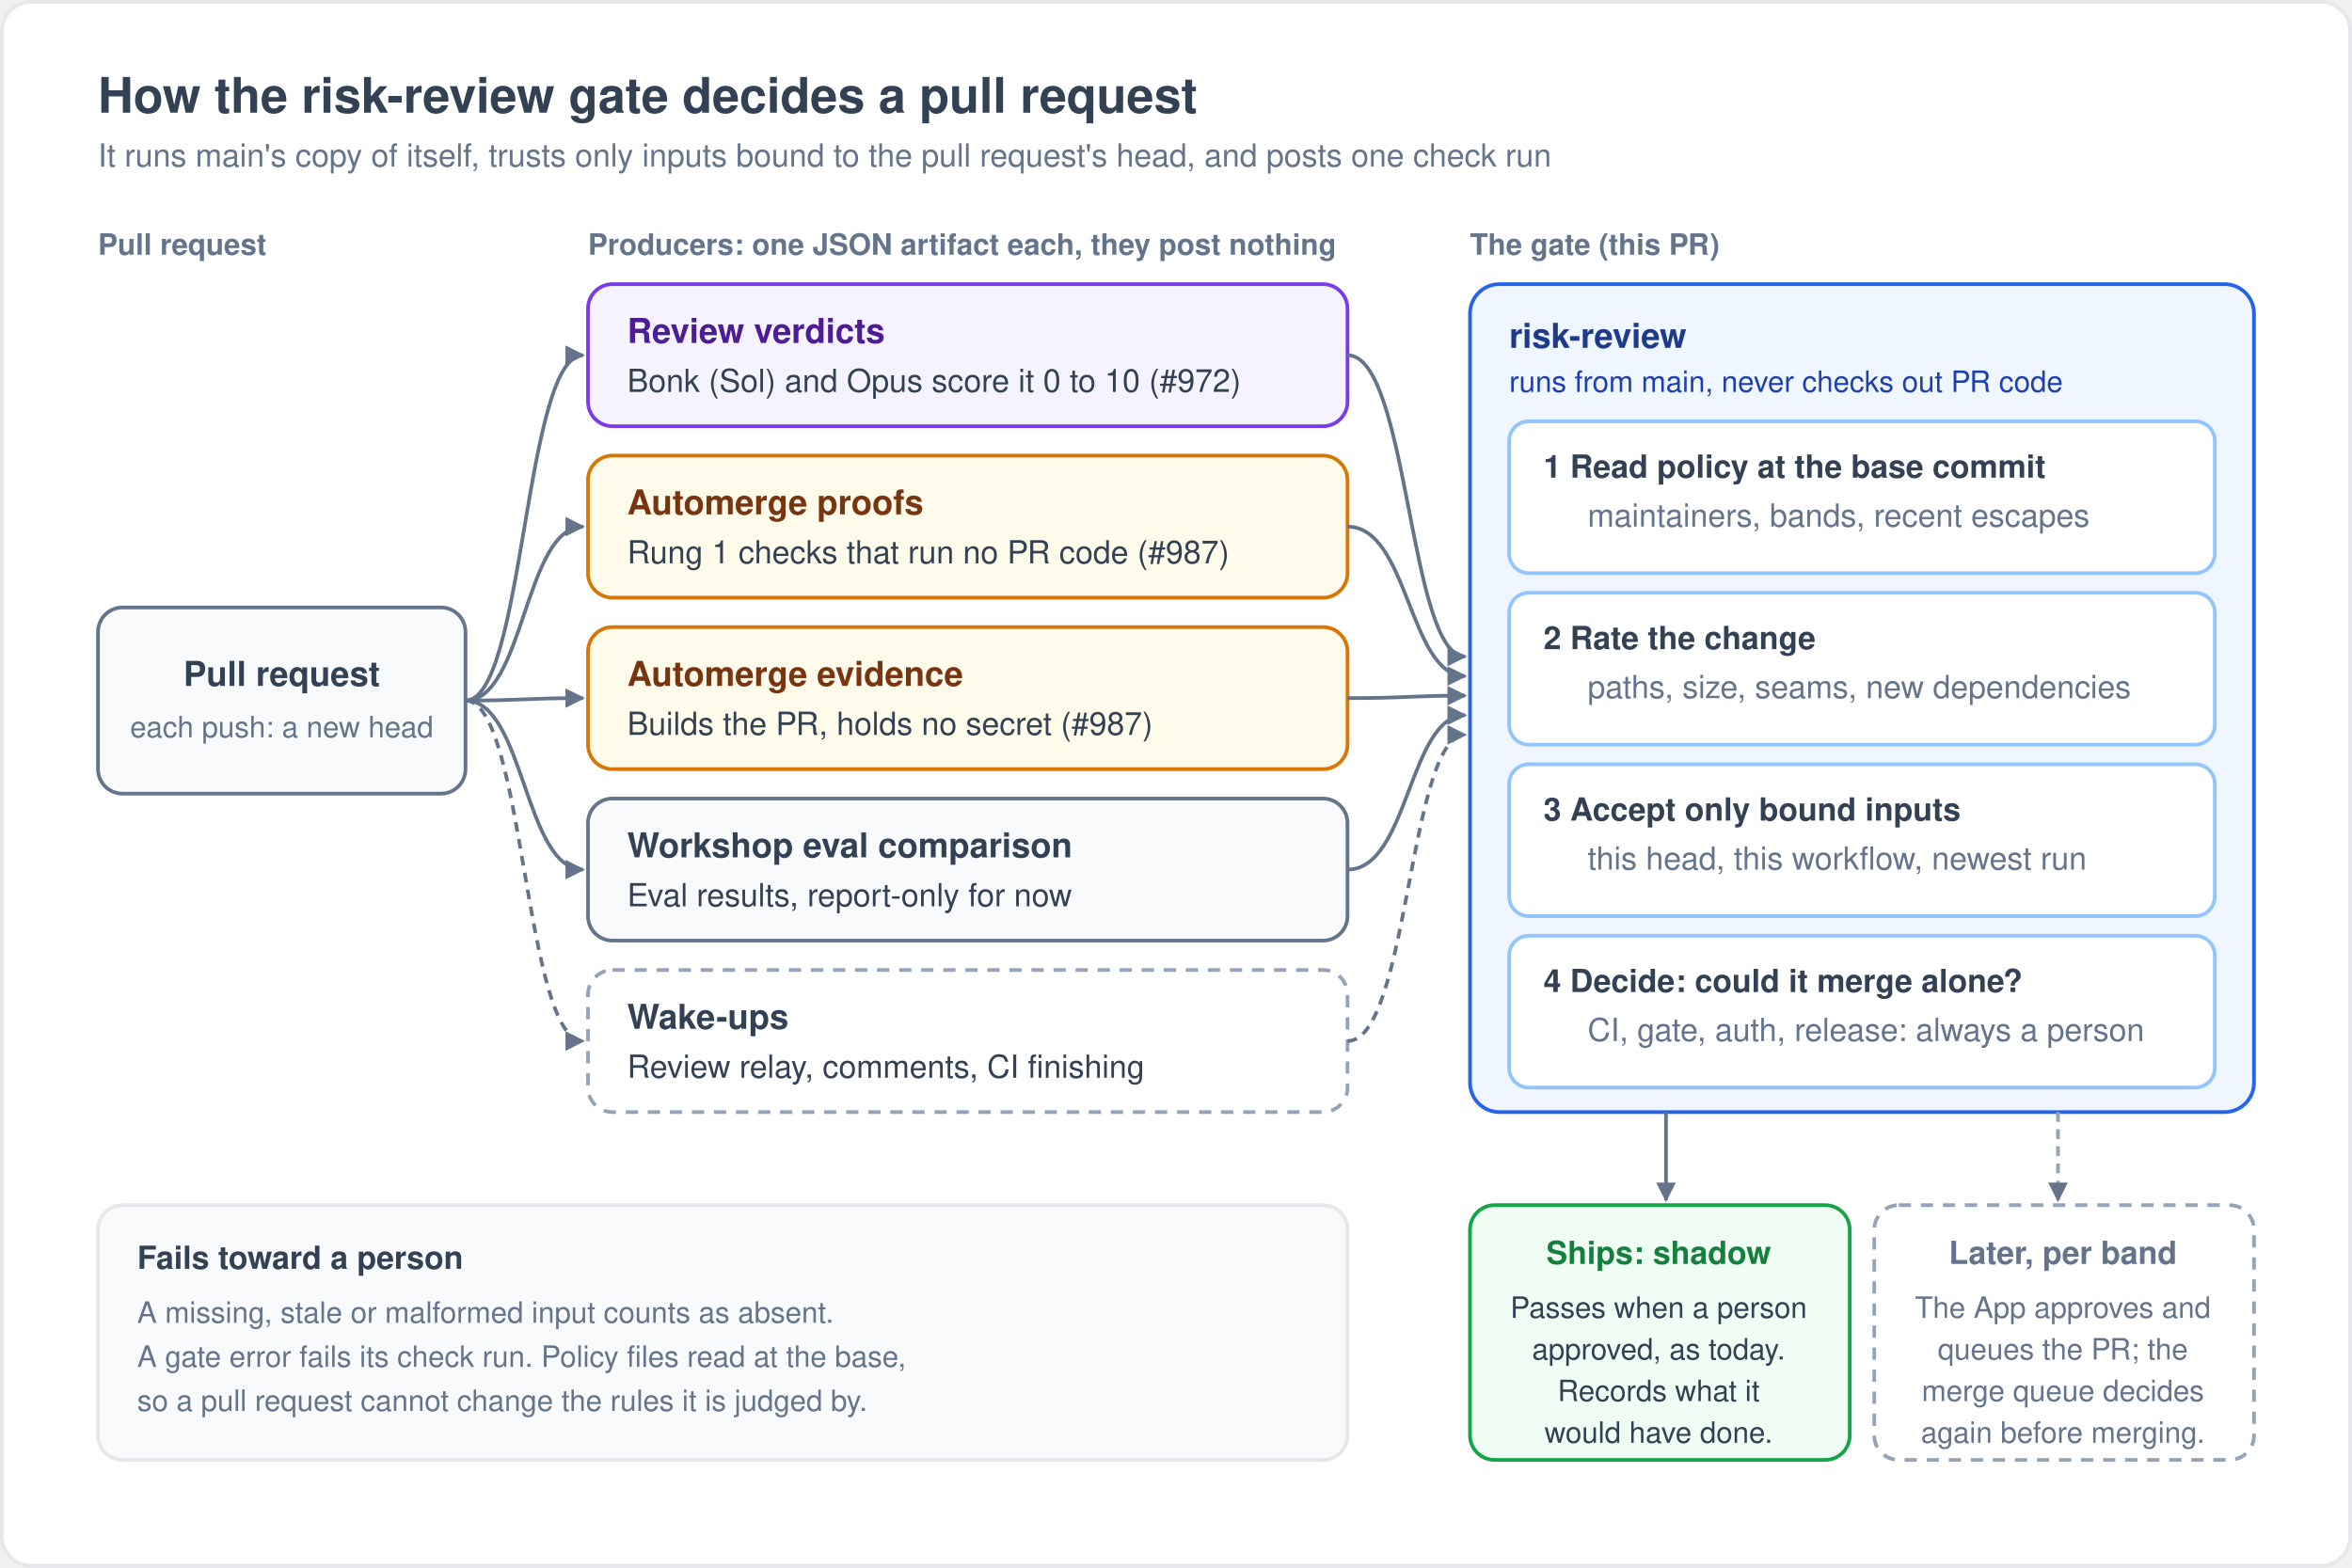
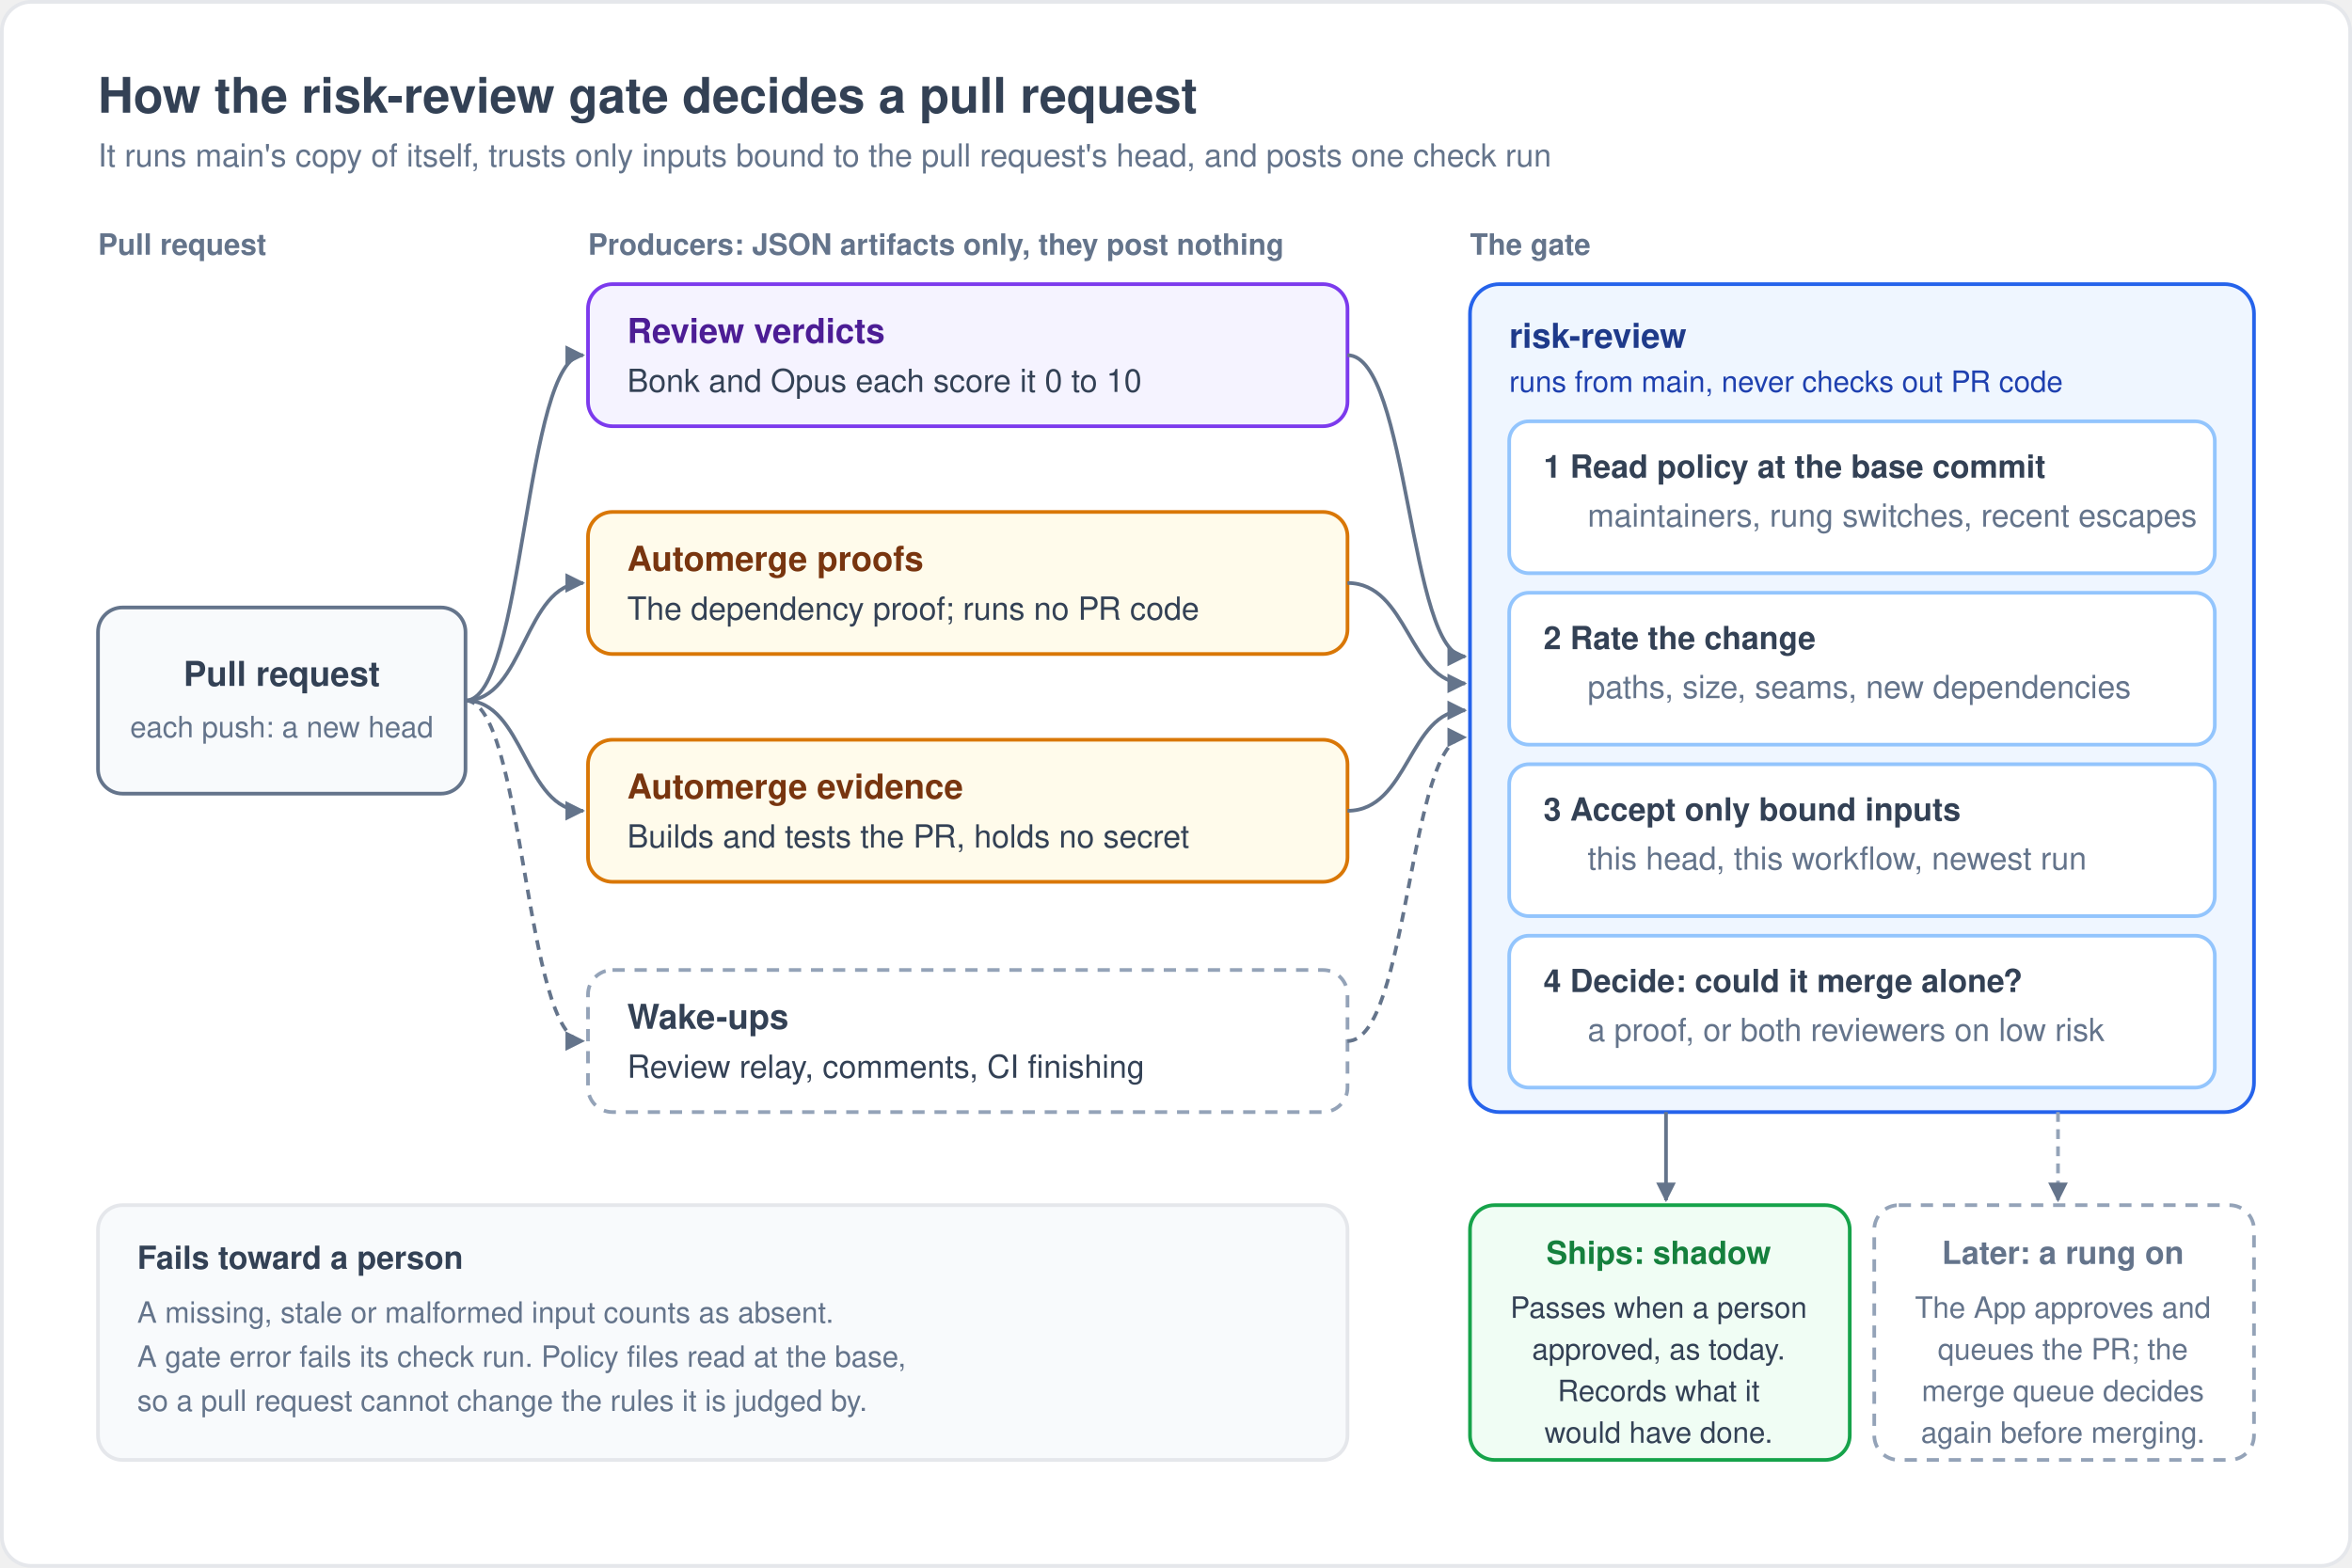
<svg xmlns="http://www.w3.org/2000/svg" width="960" height="640" viewBox="0 0 960 640" font-family="-apple-system, BlinkMacSystemFont, 'Segoe UI', Helvetica, Arial, sans-serif">
  <defs>
    <marker id="arrow" viewBox="0 0 10 10" refX="9" refY="5" markerWidth="8" markerHeight="8" markerUnits="userSpaceOnUse" orient="auto">
      <path d="M0,0 L10,5 L0,10 z" fill="#64748B" />
    </marker>
  </defs>
  <rect x="0.75" y="0.75" width="958.5" height="638.5" rx="12" fill="#FFFFFF" stroke="#E5E7EB" stroke-width="1.5" />
  <text x="40" y="46" font-size="20" font-weight="600" fill="#334155">How the risk-review gate decides a pull request</text>
  <text x="40" y="68" font-size="13" fill="#64748B">It runs main's copy of itself, trusts only inputs bound to the pull request's head, and posts one check run</text>
  <g font-size="12" font-weight="600" fill="#64748B">
    <text x="40" y="104">Pull request</text>
-     <text x="240" y="104">Producers: one JSON artifact each, they post nothing</text>
-     <text x="600" y="104">The gate (this PR)</text>
+     <text x="240" y="104">Producers: JSON artifacts only, they post nothing</text>
+     <text x="600" y="104">The gate</text>
  </g>
  <rect x="40" y="248" width="150" height="76" rx="10" fill="#F8FAFC" stroke="#64748B" stroke-width="1.5" />
  <text x="115" y="280" font-size="14" font-weight="600" fill="#334155" text-anchor="middle">Pull request</text>
  <text x="115" y="301" font-size="12" fill="#64748B" text-anchor="middle">each push: a new head</text>
  <g font-size="13" fill="#334155">
    <rect x="240" y="116" width="310" height="58" rx="10" fill="#F5F3FF" stroke="#7C3AED" stroke-width="1.5" />
    <text x="256" y="140" font-size="14" font-weight="600" fill="#4C1D95">Review verdicts</text>
-     <text x="256" y="160">Bonk (Sol) and Opus score it 0 to 10 (#972)</text>
-     <rect x="240" y="186" width="310" height="58" rx="10" fill="#FFFBEB" stroke="#D97706" stroke-width="1.5" />
-     <text x="256" y="210" font-size="14" font-weight="600" fill="#78350F">Automerge proofs</text>
-     <text x="256" y="230">Rung 1 checks that run no PR code (#987)</text>
-     <rect x="240" y="256" width="310" height="58" rx="10" fill="#FFFBEB" stroke="#D97706" stroke-width="1.5" />
-     <text x="256" y="280" font-size="14" font-weight="600" fill="#78350F">Automerge evidence</text>
-     <text x="256" y="300">Builds the PR, holds no secret (#987)</text>
-     <rect x="240" y="326" width="310" height="58" rx="10" fill="#F8FAFC" stroke="#64748B" stroke-width="1.5" />
-     <text x="256" y="350" font-size="14" font-weight="600">Workshop eval comparison</text>
-     <text x="256" y="370">Eval results, report-only for now</text>
+     <text x="256" y="160">Bonk and Opus each score it 0 to 10</text>
+     <rect x="240" y="209" width="310" height="58" rx="10" fill="#FFFBEB" stroke="#D97706" stroke-width="1.5" />
+     <text x="256" y="233" font-size="14" font-weight="600" fill="#78350F">Automerge proofs</text>
+     <text x="256" y="253">The dependency proof; runs no PR code</text>
+     <rect x="240" y="302" width="310" height="58" rx="10" fill="#FFFBEB" stroke="#D97706" stroke-width="1.5" />
+     <text x="256" y="326" font-size="14" font-weight="600" fill="#78350F">Automerge evidence</text>
+     <text x="256" y="346">Builds and tests the PR, holds no secret</text>
    <rect x="240" y="396" width="310" height="58" rx="10" fill="#FFFFFF" stroke="#94A3B8" stroke-width="1.5" stroke-dasharray="5 4" />
    <text x="256" y="420" font-size="14" font-weight="600">Wake-ups</text>
    <text x="256" y="440">Review relay, comments, CI finishing</text>
  </g>
  <g stroke="#64748B" stroke-width="1.5" fill="none" marker-end="url(#arrow)">
    <path d="M190,286 C214,286 214,145 238,145" />
-     <path d="M190,286 C214,286 214,215 238,215" />
-     <path d="M190,286 C214,286 214,285 238,285" />
-     <path d="M190,286 C214,286 214,355 238,355" />
+     <path d="M190,286 C214,286 214,238 238,238" />
+     <path d="M190,286 C214,286 214,331 238,331" />
    <path d="M190,286 C214,286 214,425 238,425" stroke-dasharray="4 3" />
  </g>
  <g stroke="#64748B" stroke-width="1.5" fill="none" marker-end="url(#arrow)">
    <path d="M550,145 C575,145 575,268 598,268" />
-     <path d="M550,215 C575,215 575,276 598,276" />
-     <path d="M550,285 C575,285 575,284 598,284" />
-     <path d="M550,355 C575,355 575,292 598,292" />
-     <path d="M550,425 C575,425 575,300 598,300" stroke-dasharray="4 3" />
+     <path d="M550,238 C575,238 575,279 598,279" />
+     <path d="M550,331 C575,331 575,290 598,290" />
+     <path d="M550,425 C575,425 575,301 598,301" stroke-dasharray="4 3" />
  </g>
  <rect x="600" y="116" width="320" height="338" rx="12" fill="#EFF6FF" stroke="#2563EB" stroke-width="1.5" />
  <text x="616" y="142" font-size="14" font-weight="600" fill="#1E3A8A">risk-review</text>
  <text x="616" y="160" font-size="12" fill="#1E40AF">runs from main, never checks out PR code</text>
  <g font-size="13" fill="#334155">
    <rect x="616" y="172" width="288" height="62" rx="8" fill="#FFFFFF" stroke="#93C5FD" stroke-width="1.5" />
    <text x="630" y="195" font-weight="600">1  Read policy at the base commit</text>
-     <text x="648" y="215" fill="#64748B">maintainers, bands, recent escapes</text>
+     <text x="648" y="215" fill="#64748B">maintainers, rung switches, recent escapes</text>
    <rect x="616" y="242" width="288" height="62" rx="8" fill="#FFFFFF" stroke="#93C5FD" stroke-width="1.5" />
    <text x="630" y="265" font-weight="600">2  Rate the change</text>
    <text x="648" y="285" fill="#64748B">paths, size, seams, new dependencies</text>
    <rect x="616" y="312" width="288" height="62" rx="8" fill="#FFFFFF" stroke="#93C5FD" stroke-width="1.5" />
    <text x="630" y="335" font-weight="600">3  Accept only bound inputs</text>
    <text x="648" y="355" fill="#64748B">this head, this workflow, newest run</text>
    <rect x="616" y="382" width="288" height="62" rx="8" fill="#FFFFFF" stroke="#93C5FD" stroke-width="1.5" />
    <text x="630" y="405" font-weight="600">4  Decide: could it merge alone?</text>
-     <text x="648" y="425" fill="#64748B">CI, gate, auth, release: always a person</text>
+     <text x="648" y="425" fill="#64748B">a proof, or both reviewers on low risk</text>
  </g>
  <line x1="680" y1="454" x2="680" y2="490" stroke="#64748B" stroke-width="1.5" marker-end="url(#arrow)" />
  <line x1="840" y1="454" x2="840" y2="490" stroke="#94A3B8" stroke-width="1.5" stroke-dasharray="4 3" marker-end="url(#arrow)" />
  <rect x="600" y="492" width="155" height="104" rx="10" fill="#F0FDF4" stroke="#16A34A" stroke-width="1.5" />
  <text x="677" y="516" font-size="13" font-weight="600" fill="#15803D" text-anchor="middle">Ships: shadow</text>
  <g font-size="12" fill="#334155" text-anchor="middle">
    <text x="677" y="538">Passes when a person</text>
    <text x="677" y="555">approved, as today.</text>
    <text x="677" y="572">Records what it</text>
    <text x="677" y="589">would have done.</text>
  </g>
  <rect x="765" y="492" width="155" height="104" rx="10" fill="#FFFFFF" stroke="#94A3B8" stroke-width="1.5" stroke-dasharray="5 4" />
-   <text x="842" y="516" font-size="13" font-weight="600" fill="#64748B" text-anchor="middle">Later, per band</text>
+   <text x="842" y="516" font-size="13" font-weight="600" fill="#64748B" text-anchor="middle">Later: a rung on</text>
  <g font-size="12" fill="#64748B" text-anchor="middle">
    <text x="842" y="538">The App approves and</text>
    <text x="842" y="555">queues the PR; the</text>
    <text x="842" y="572">merge queue decides</text>
    <text x="842" y="589">again before merging.</text>
  </g>
  <rect x="40" y="492" width="510" height="104" rx="10" fill="#F8FAFC" stroke="#E5E7EB" stroke-width="1.5" />
  <text x="56" y="518" font-size="13" font-weight="600" fill="#334155">Fails toward a person</text>
  <g font-size="12" fill="#64748B">
    <text x="56" y="540">A missing, stale or malformed input counts as absent.</text>
    <text x="56" y="558">A gate error fails its check run. Policy files read at the base,</text>
    <text x="56" y="576">so a pull request cannot change the rules it is judged by.</text>
  </g>
</svg>
